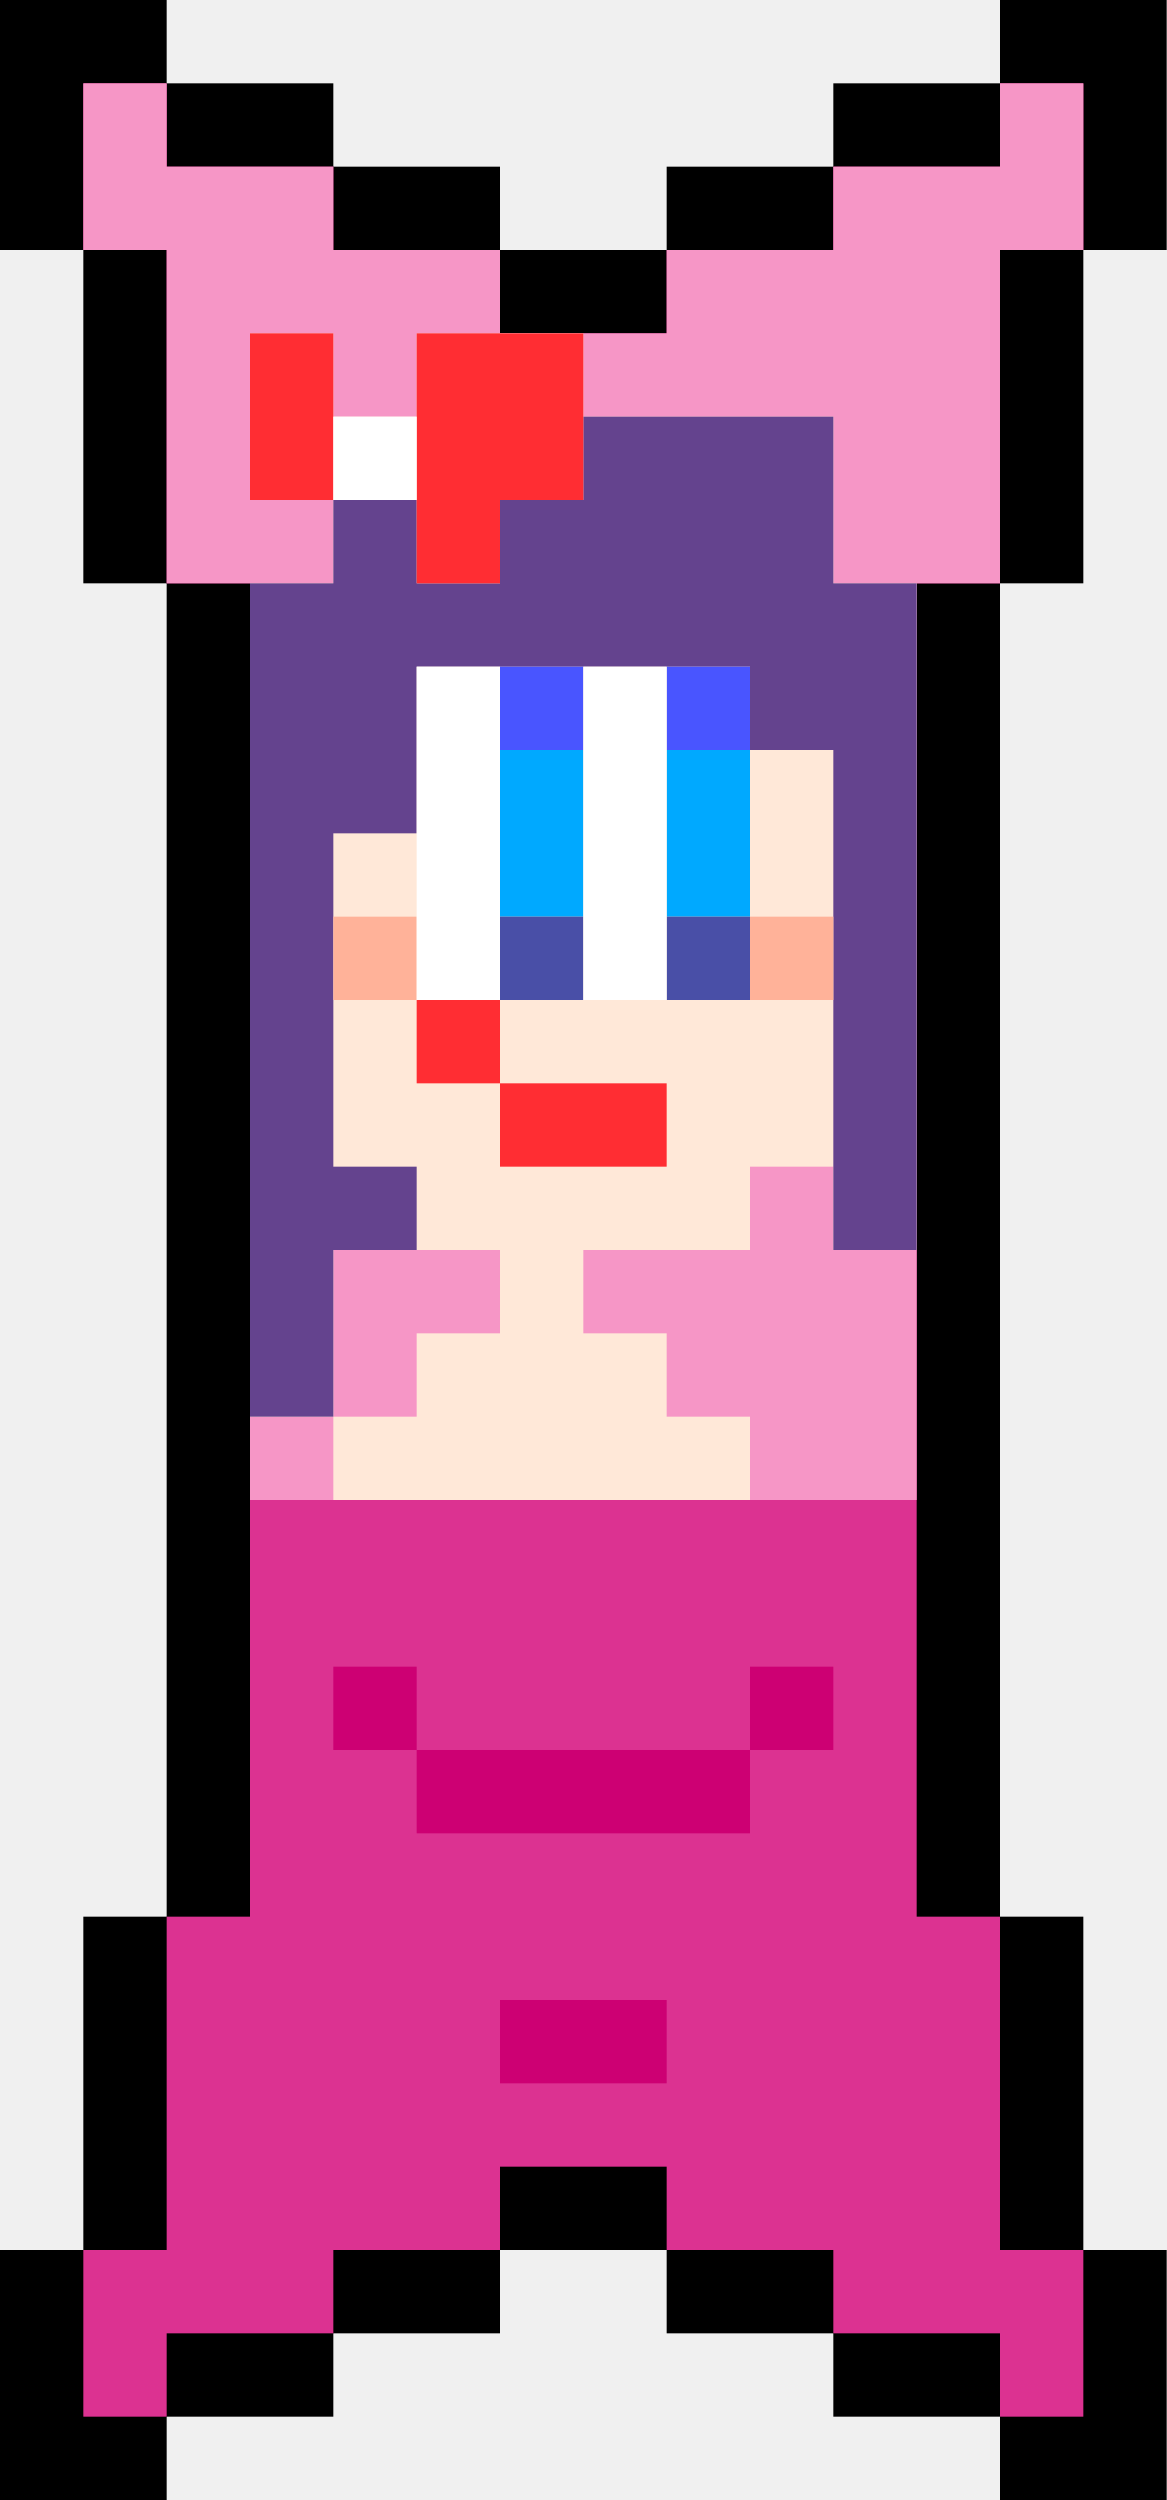
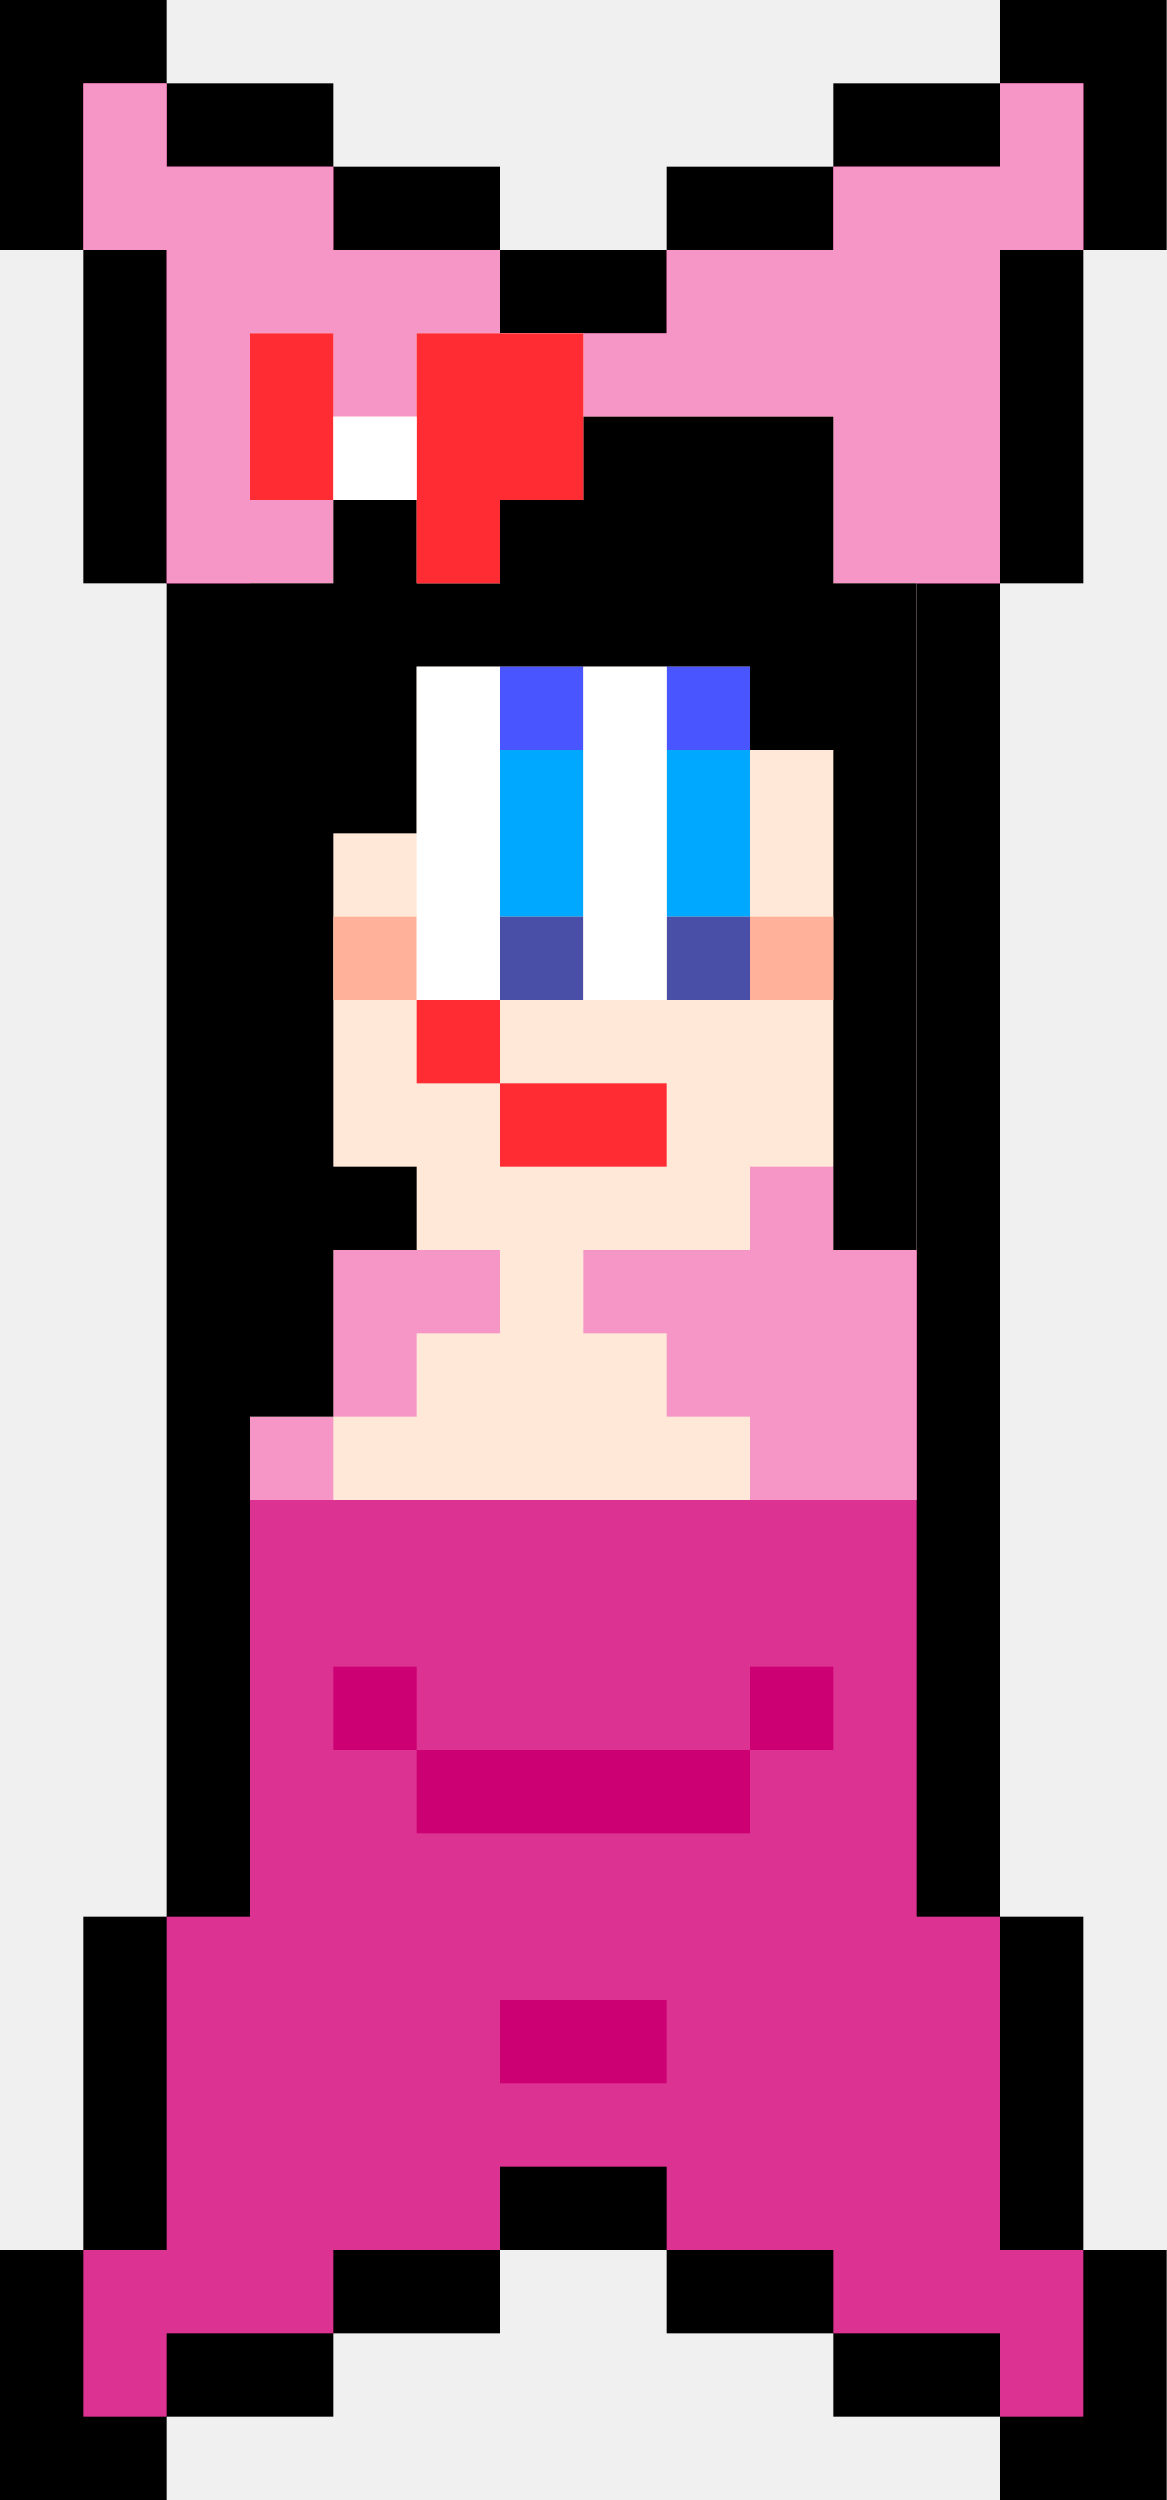
<svg xmlns="http://www.w3.org/2000/svg" viewBox="0 0 14 30">
  <path d="M6 3V2H4V1H2V0H0v3h1v4h1v16H1v4H0v3h2v-1h2v-1h2v-1h2v1h2v1h2v1h2v-3h-1v-4h-1V7h1V3h1V0h-1-1v1h-2v1H8v1H6z" />
  <path d="M6 26v1H4v1H2v1H1v-2h1v-4h1V7H2V3H1V1h1v1h2v1h2v1h2V3h2V2h2V1h1v2h-1v4h-1v16h1v4h1v2h-1v-1h-2v-1H8v-1H6z" fill="#dc3291" />
  <path d="M8 3v1H6V3H4V2H2V1H1v2h1v4h1v11h8V7h1V3h1V1h-1v1h-2v1H8z" fill="#f696c6" />
  <g fill="#cd0073">
    <path d="M9 20h1v1H9zm-5 0h1v1H4z" />
    <path d="M5 21v1h4v-1H5zm1 3v1h2v-1H6z" />
  </g>
  <path d="M10 7V5H7V4H5v1H4V4H3v2h1v1H3v10h1v1h5v-1H8v-1H7v-1h2v-1h1v1h1V7h-1zm-4 9H5v1H4v-2h2v1z" fill="#ffe8d8" />
-   <path d="M10 7h0V5H7v1H6v1H5V6H4v1H3v10h1v-2h1v-1H4v-4h1V8h4v1h1 0v6h1V7h-1z" fill="#64438e" />
+   <path d="M10 7h0V5H7v1H6v1H5V6H4v1H3v10h1v-2h1v-1H4v-4h1V8h4v1h1 0v6h1V7h-1z" />
  <path d="M8 8h1v1H8zM6 8h1v1H6z" fill="#4955ff" />
  <path d="M8 9v2h1V9H8zm-2 2h1V9H6v2z" fill="#00a9ff" />
  <path d="M8 11h1v1H8zm-2 0h1v1H6z" fill="#494fa7" />
  <path d="M9 11h1v1H9zm-5 0h1v1H4z" fill="#ffb299" />
  <path d="M6 13v-1H5v1h1v1h2v-1H6zM3 6h1V4H3v2zm2-2v3h1V6h1V4H5z" fill="#ff2d33" />
  <path d="M4 5h1v1H4zm3 3v4h1V8H7zm-2 4h1V8H5v4z" fill="#fff" />
</svg>
